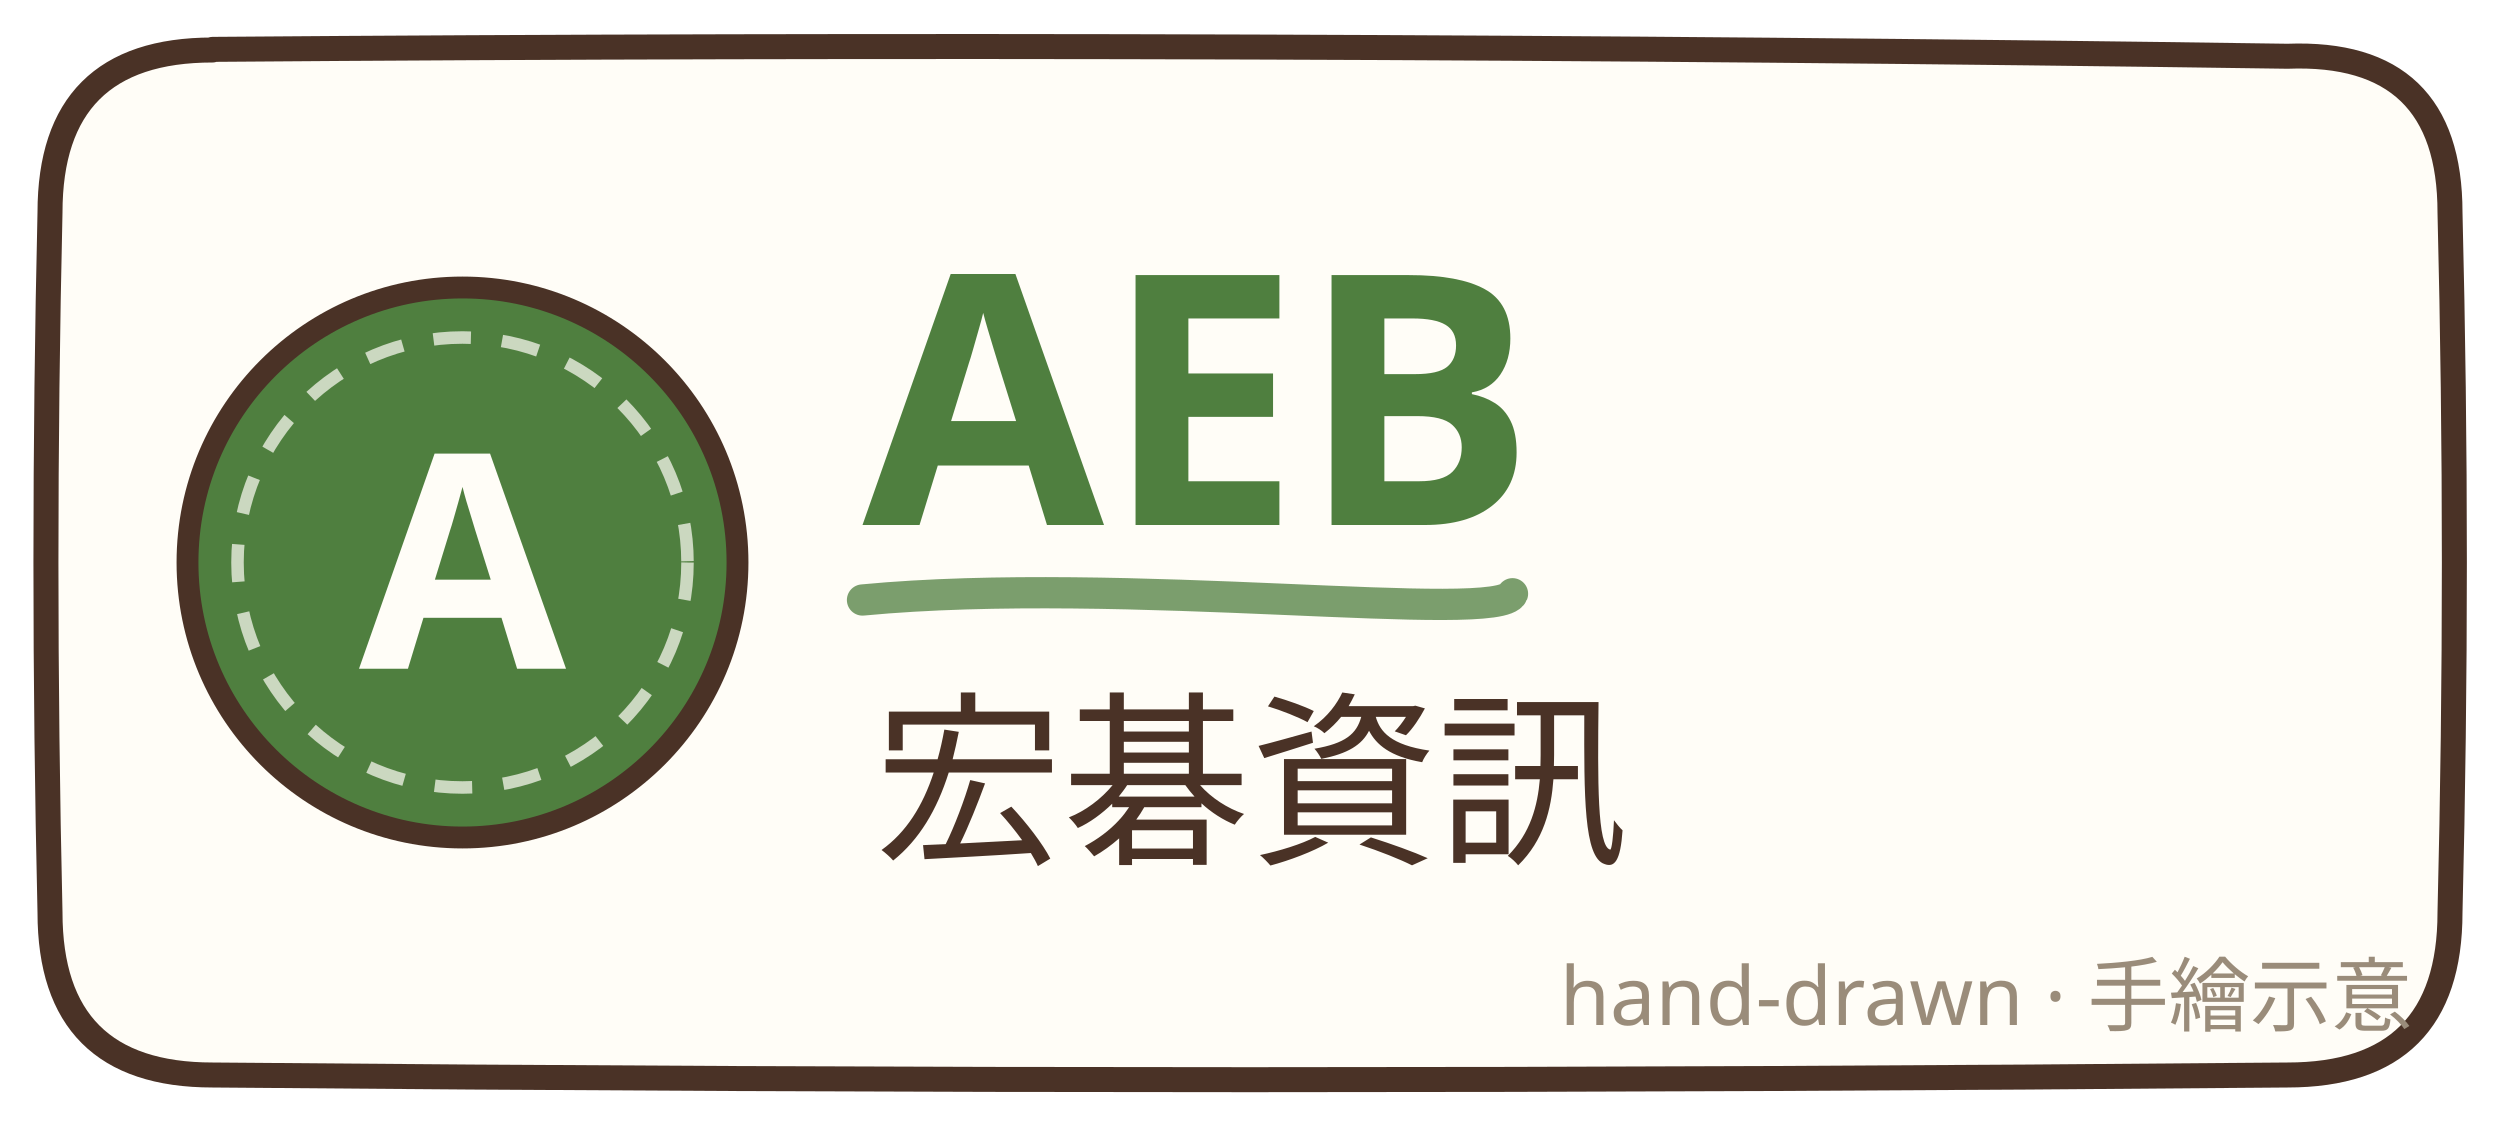
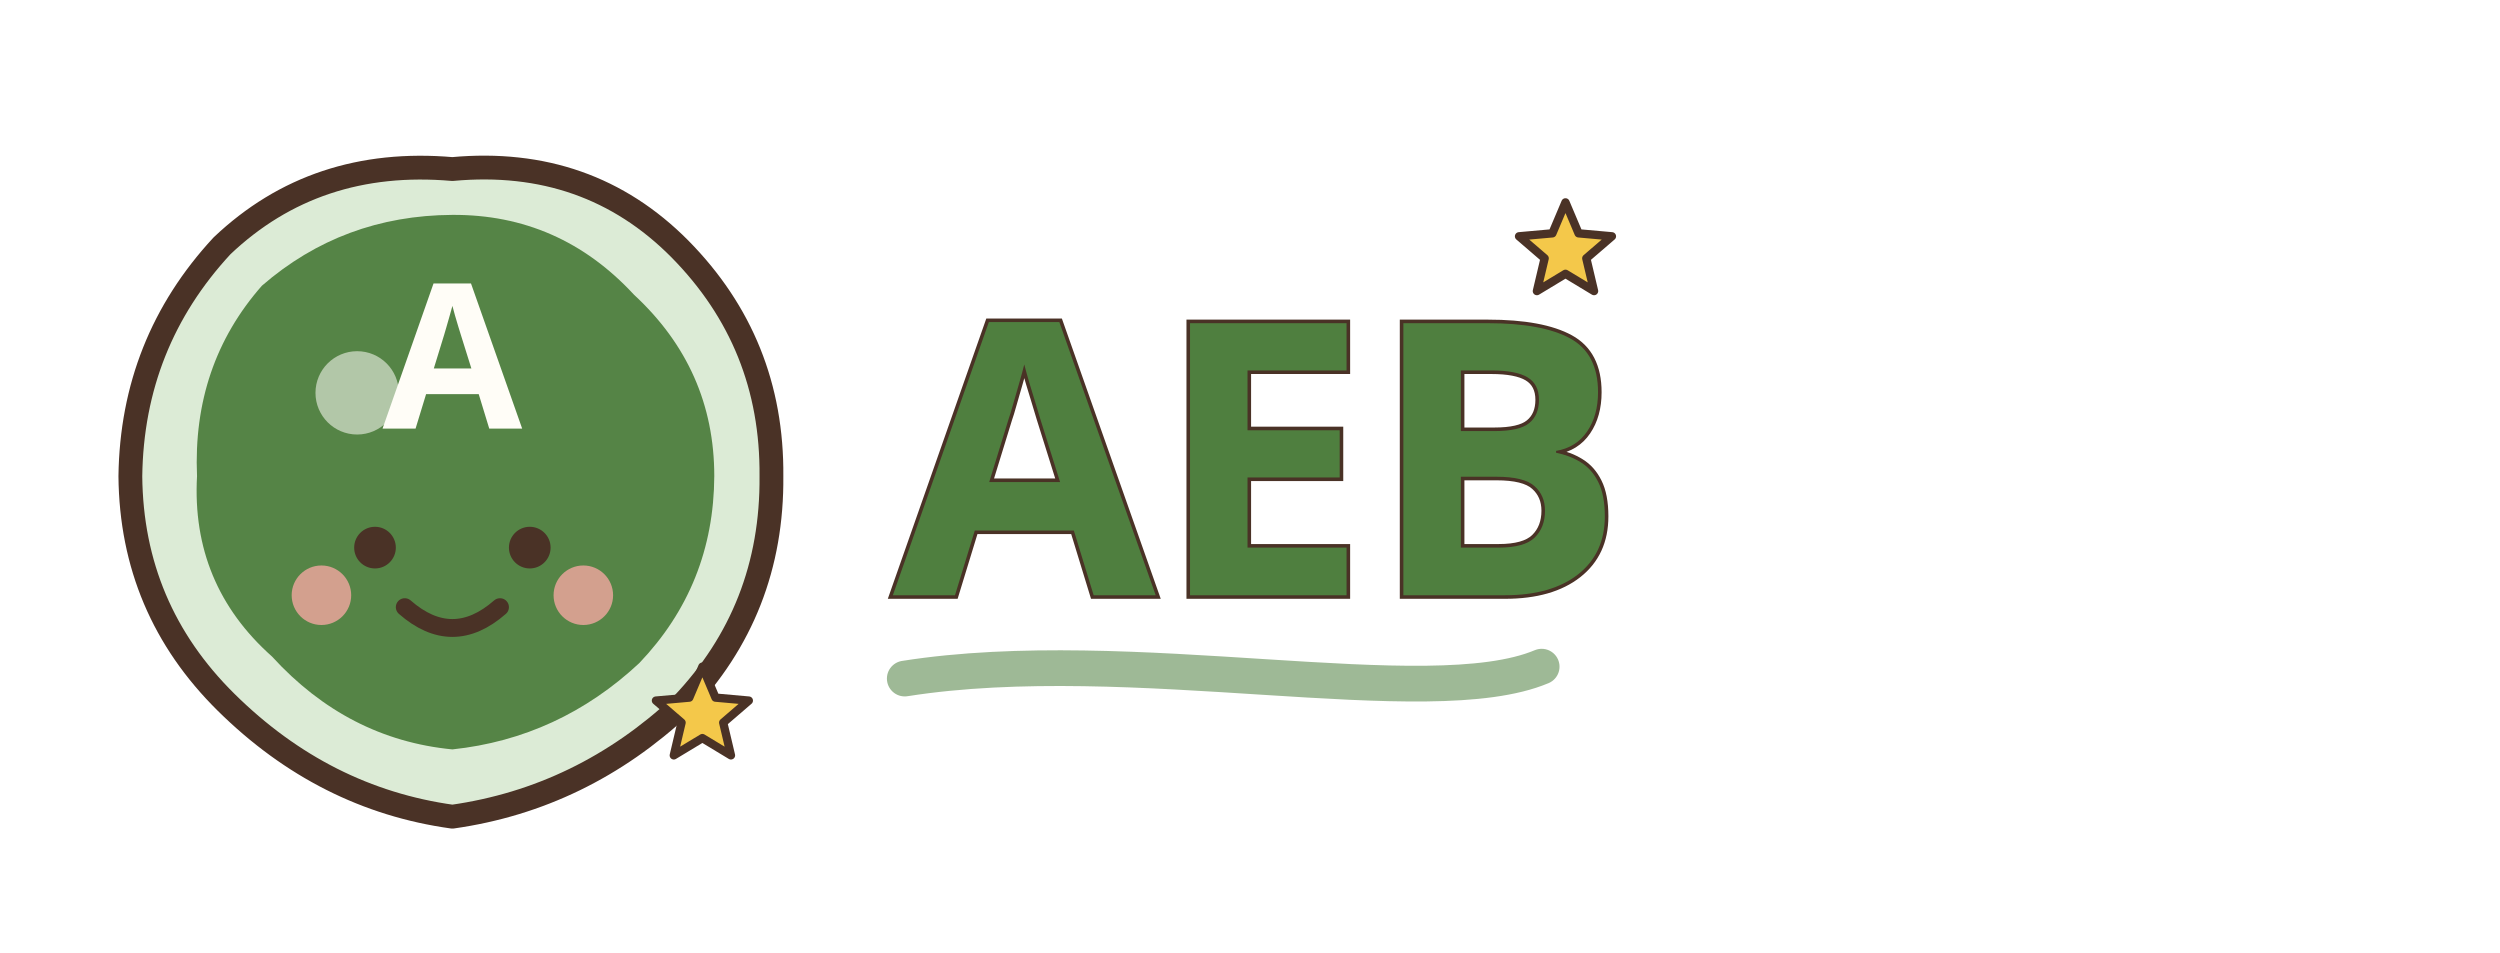
- <svg xmlns="http://www.w3.org/2000/svg" viewBox="0 0 400 180" width="400" height="180">
-   <path d="M34.0 7.9 Q200.0 6.6 366.0 9.0 Q392.0 8.0 392.0 34.0 Q393.4 90.0 392.0 146.0 Q392.0 172.0 366.0 172.0 Q200.0 173.5 34.0 172.0 Q8.0 172.0 8.0 146.0 Q6.7 90.0 8.0 34.0 Q8.0 8.0 34.0 8.0 Z" fill="#FFFDF7" stroke="#4A3226" stroke-width="4" stroke-linejoin="round" />
-   <circle cx="74" cy="90" r="44" fill="#4F7F3F" stroke="#4A3226" stroke-width="3.5" />
-   <circle cx="74" cy="90" r="36" fill="none" stroke="#FFFDF7" stroke-width="2" stroke-dasharray="6 5" opacity=".7" />
-   <text x="74" y="107" text-anchor="middle" font-family="'Comic Sans MS','Segoe Print','Chalkboard SE','Caveat',sans-serif" font-weight="700" font-size="48" fill="#FFFDF7">A</text>
-   <text x="138" y="84" font-family="'Comic Sans MS','Segoe Print','Chalkboard SE','Caveat',sans-serif" font-weight="700" font-size="56" fill="#4F7F3F" textLength="104" lengthAdjust="spacingAndGlyphs">AEB</text>
-   <path d="M138 96 C 180 92, 240 100, 242 95" fill="none" stroke="#4F7F3F" stroke-width="5" stroke-linecap="round" opacity=".75" />
-   <text x="140" y="136" font-family="'DFKai-SB','標楷體','HanziPen TC','Hannotate TC','芫荽','Iansui','LXGW WenKai TC',sans-serif" font-size="30" fill="#4A3226">宏碁資訊</text>
-   <text x="386" y="164" text-anchor="end" font-family="'Comic Sans MS','Segoe Print',sans-serif" font-size="13" fill="#9A8C7A">hand-drawn · 手繪示意</text>
+ <svg xmlns="http://www.w3.org/2000/svg" viewBox="0 0 420 160" width="420" height="160">
+   <path d="M129.6 80.0 Q129.8 102.5 114.5 118.5 Q97.8 134.1 76.0 137.2 Q54.4 134.2 38.0 118.0 Q22.1 102.3 21.9 80.0 Q22.2 57.6 37.3 41.3 Q53.0 26.4 76.0 28.4 Q98.8 26.3 114.2 41.8 Q129.8 57.6 129.6 80.0 Z" fill="#DCEBD6" stroke="#4A3226" stroke-width="4" stroke-linejoin="round" />
+   <path d="M120.0 80.0 Q119.9 98.3 107.4 111.4 Q93.9 124.0 76.0 125.9 Q58.4 124.2 45.7 110.3 Q32.1 98.2 33.1 80.0 Q32.3 61.3 44.0 48.0 Q57.6 36.2 76.0 36.1 Q94.0 36.0 106.5 49.5 Q120.0 62.0 120.0 80.0 Z" fill="#4F7F3F" stroke="none" opacity=".95" />
+   <circle cx="60" cy="66" r="7" fill="#FFFDF7" opacity=".55" />
+   <circle cx="63" cy="92" r="3.5" fill="#4A3226" />
+   <circle cx="89" cy="92" r="3.5" fill="#4A3226" />
+   <path d="M68 102 q8 7 16 0" fill="none" stroke="#4A3226" stroke-width="3" stroke-linecap="round" />
+   <circle cx="54" cy="100" r="5" fill="#F2A7A0" opacity=".8" />
+   <circle cx="98" cy="100" r="5" fill="#F2A7A0" opacity=".8" />
+   <text x="76" y="72" text-anchor="middle" font-family="'Comic Sans MS','Segoe Print','Chalkboard SE','Caveat',sans-serif" font-weight="700" font-size="34" fill="#FFFDF7">A</text>
+   <text x="150" y="100" font-family="'Comic Sans MS','Segoe Print','Chalkboard SE','Caveat',sans-serif" font-weight="700" font-size="64" fill="#4F7F3F" stroke="#4A3226" stroke-width="1.2" paint-order="stroke" textLength="107" lengthAdjust="spacingAndGlyphs">AEB</text>
+   <path d="M152 114 C 190 108, 240 120, 259 112" fill="none" stroke="#4F7F3F" stroke-width="6" stroke-linecap="round" opacity=".55" />
+   <path d="M263 34 l2.2 5.2 5.6 .5 -4.3 3.7 1.3 5.5 -4.8 -2.9 -4.8 2.9 1.3 -5.5 -4.3 -3.7 5.6 -.5z" fill="#F4C84A" stroke="#4A3226" stroke-width="1.4" stroke-linejoin="round" />
+   <path d="M118 112 l2.2 5.2 5.6 .5 -4.3 3.7 1.3 5.5 -4.8 -2.9 -4.8 2.9 1.3 -5.5 -4.3 -3.7 5.6 -.5z" fill="#F4C84A" stroke="#4A3226" stroke-width="1.4" stroke-linejoin="round" />
</svg>
